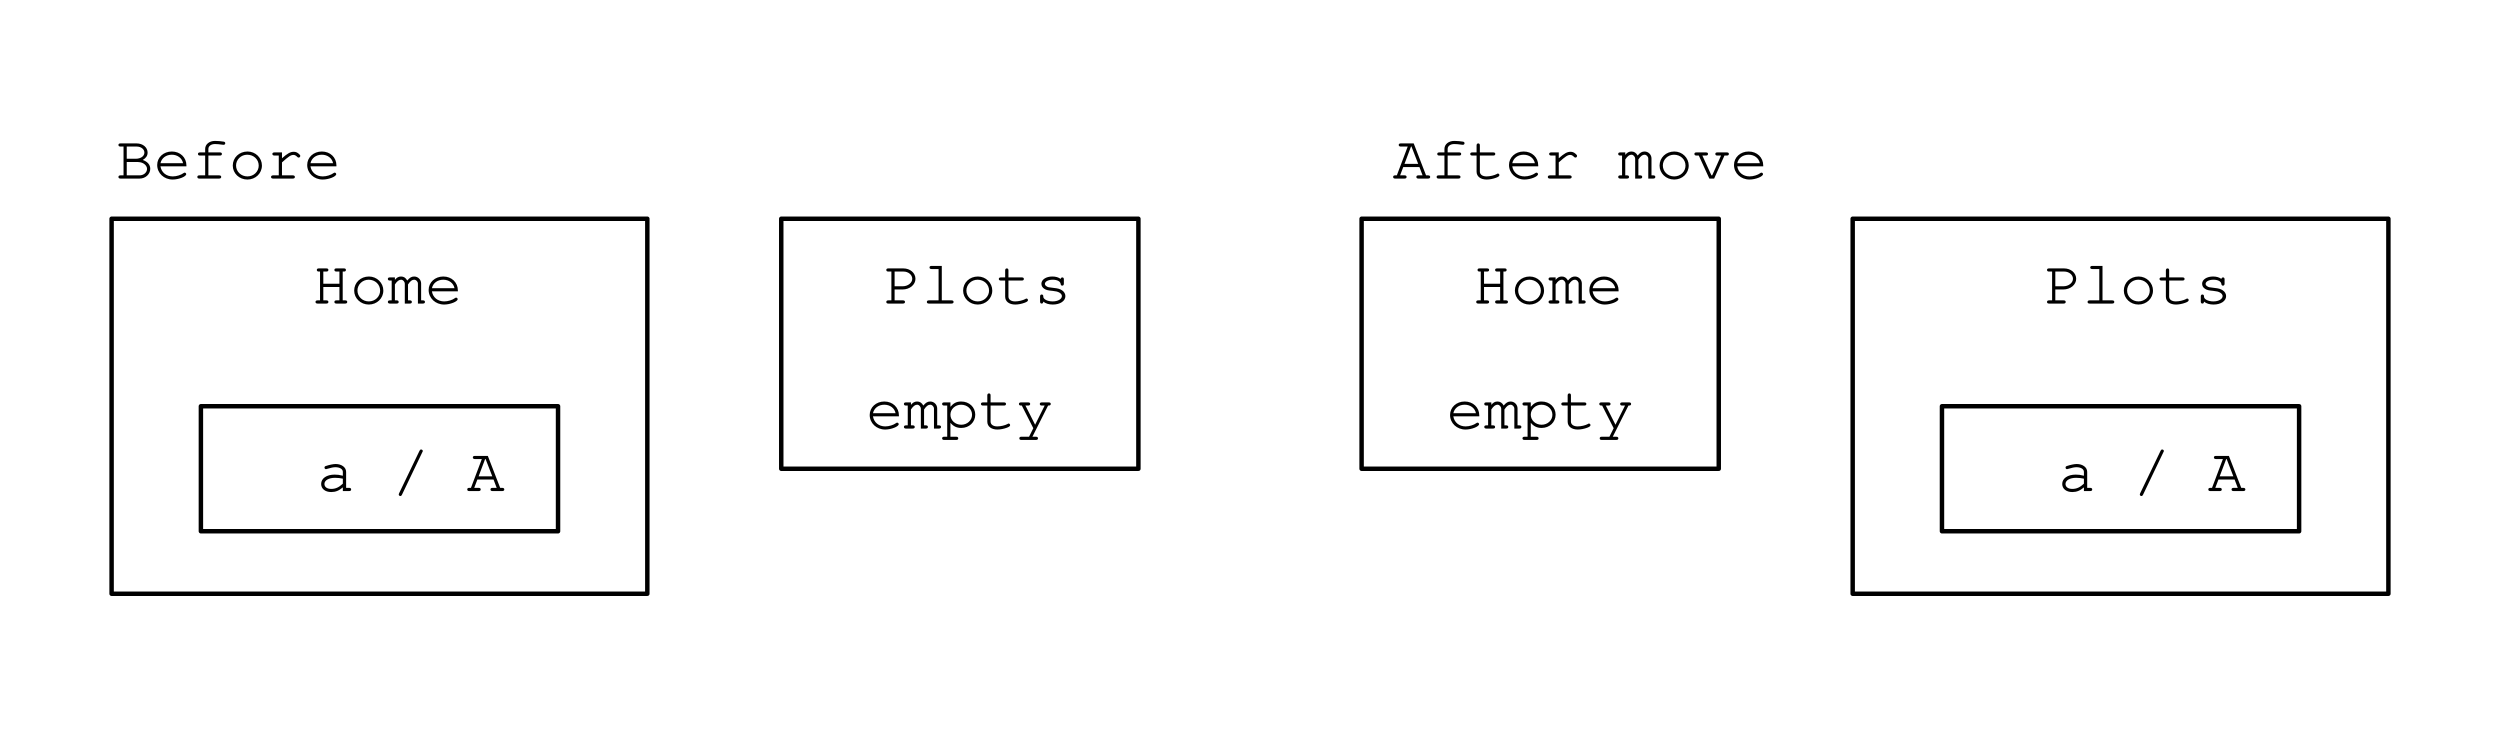
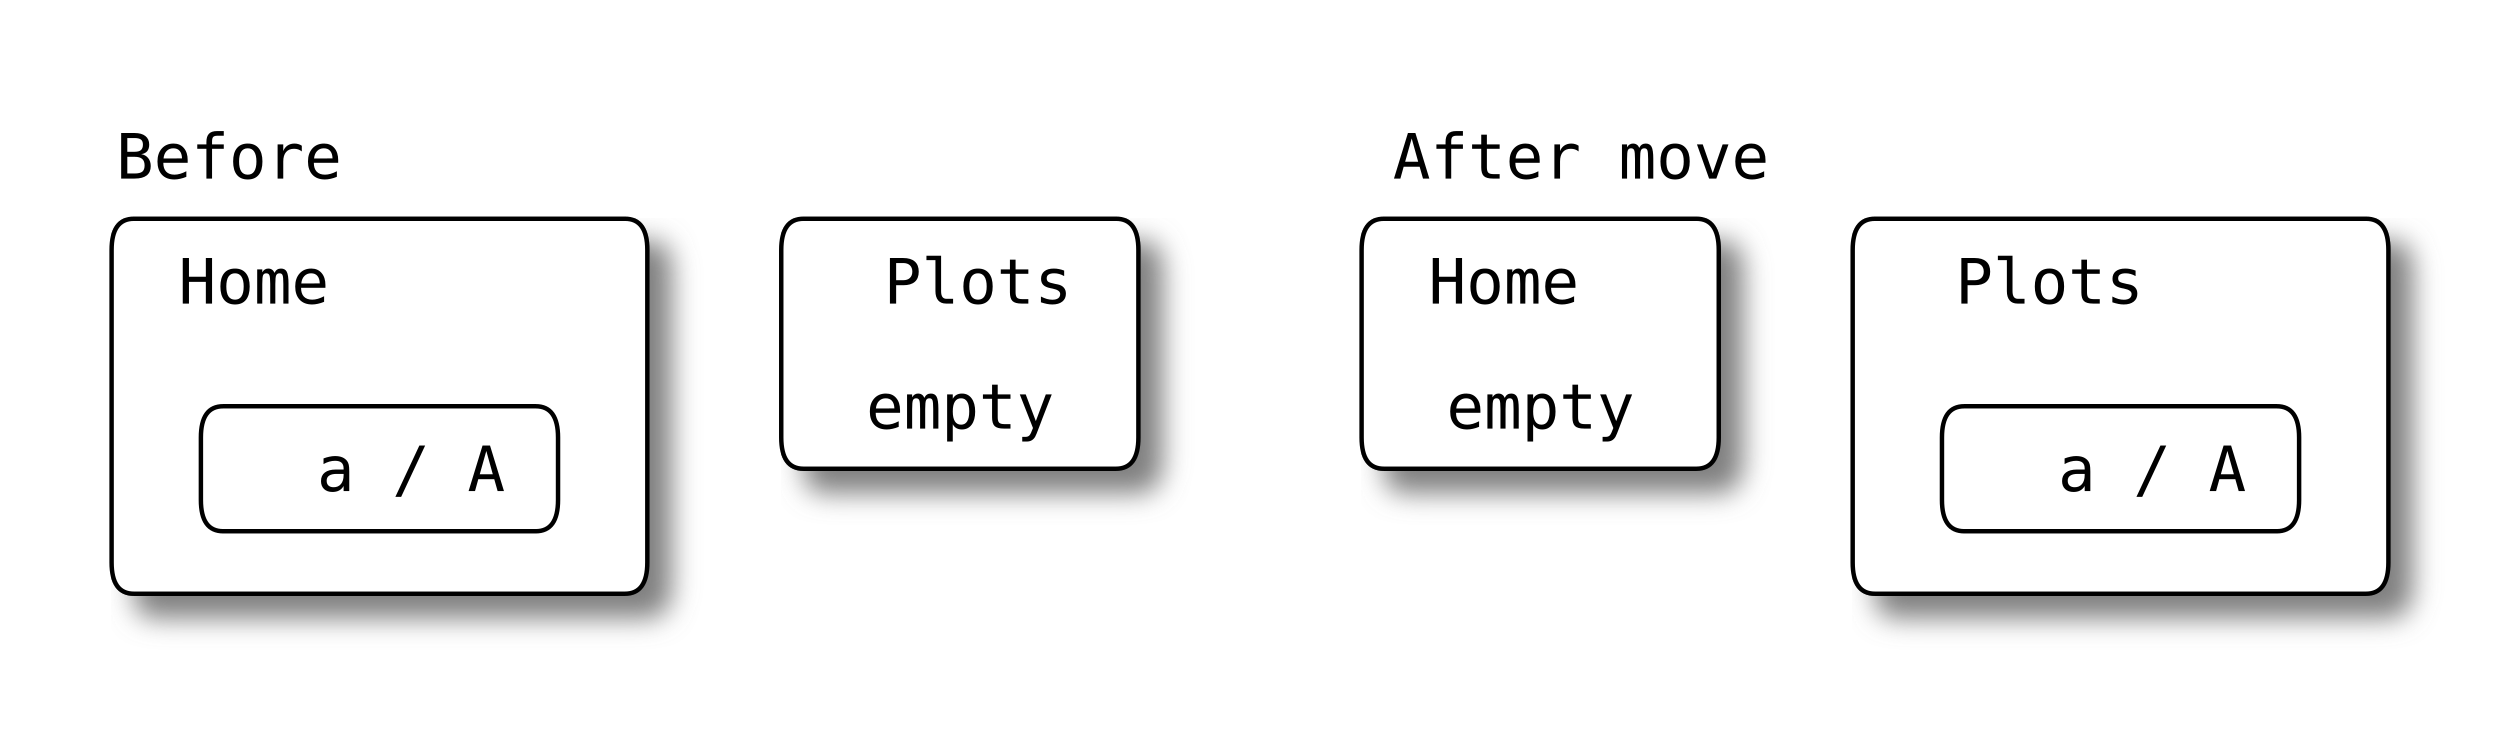
<svg xmlns="http://www.w3.org/2000/svg" width="560" height="168" shape-rendering="geometricPrecision" version="1.0">
  <defs>
    <filter id="f2" x="0" y="0" width="200%" height="200%">
      <feOffset result="offOut" in="SourceGraphic" dx="5" dy="5" />
      <feGaussianBlur result="blurOut" in="offOut" stdDeviation="3" />
      <feBlend in="SourceGraphic" in2="blurOut" mode="normal" />
    </filter>
  </defs>
  <g stroke-width="1" stroke-linecap="square" stroke-linejoin="round">
    <rect x="0" y="0" width="560" height="168" style="fill: #ffffff" />
-     <path stroke="#000000" stroke-width="1,000000" stroke-linecap="round" stroke-linejoin="round" fill="white" d="M25.0 49.0 L25.0 133.0 L145.0 133.0 L145.0 49.0 z" />
-     <path stroke="#000000" stroke-width="1,000000" stroke-linecap="round" stroke-linejoin="round" fill="white" d="M415.0 133.0 L415.0 49.0 L535.0 49.0 L535.0 133.0 z" />
-     <path stroke="#000000" stroke-width="1,000000" stroke-linecap="round" stroke-linejoin="round" fill="white" d="M175.0 49.0 L175.0 105.0 L255.0 105.0 L255.0 49.0 z" />
-     <path stroke="#000000" stroke-width="1,000000" stroke-linecap="round" stroke-linejoin="round" fill="white" d="M305.0 49.0 L305.0 105.0 L385.0 105.0 L385.0 49.0 z" />
-     <path stroke="#000000" stroke-width="1,000000" stroke-linecap="round" stroke-linejoin="round" fill="white" d="M125.0 91.0 L125.0 119.0 L45.0 119.0 L45.0 91.0 z" />
-     <path stroke="#000000" stroke-width="1,000000" stroke-linecap="round" stroke-linejoin="round" fill="white" d="M435.0 119.0 L515.0 119.0 L515.0 91.0 L435.0 91.0 z" />
-     <text x="26" y="40" font-family="Courier" font-size="14" stroke="none" fill="#000000">Before</text>
-     <text x="71" y="110" font-family="Courier" font-size="14" stroke="none" fill="#000000">a / A</text>
-     <text x="70" y="68" font-family="Courier" font-size="14" stroke="none" fill="#000000">Home</text>
-     <text x="198" y="68" font-family="Courier" font-size="14" stroke="none" fill="#000000">Plots</text>
-     <text x="194" y="96" font-family="Courier" font-size="14" stroke="none" fill="#000000">empty</text>
-     <text x="312" y="40" font-family="Courier" font-size="14" stroke="none" fill="#000000">After move</text>
-     <text x="330" y="68" font-family="Courier" font-size="14" stroke="none" fill="#000000">Home</text>
-     <text x="324" y="96" font-family="Courier" font-size="14" stroke="none" fill="#000000">empty</text>
-     <text x="461" y="110" font-family="Courier" font-size="14" stroke="none" fill="#000000">a / A</text>
-     <text x="458" y="68" font-family="Courier" font-size="14" stroke="none" fill="#000000">Plots</text>
+     <path stroke="gray" fill="gray" filter="url(#f2)" d="M30.0 49.0 Q25.0 49.0 25.0 56.0 L25.0 126.0 Q25.0 133.0 30.0 133.0 L140.0 133.0 L140.0 133.0 Q145.0 133.0 145.0 126.0 L145.0 56.0 L145.0 56.0 Q145.0 49.0 140.0 49.0 L30.0 49.0 z" />
+     <path stroke="gray" fill="gray" filter="url(#f2)" d="M420.0 133.0 Q415.0 133.0 415.0 126.0 L415.0 56.0 Q415.0 49.0 420.0 49.0 L530.0 49.0 L530.0 49.0 Q535.0 49.0 535.0 56.0 L535.0 126.0 L535.0 126.0 Q535.0 133.0 530.0 133.0 L420.0 133.0 z" />
+     <path stroke="gray" fill="gray" filter="url(#f2)" d="M180.0 49.0 Q175.0 49.0 175.0 56.0 L175.0 98.0 Q175.0 105.0 180.0 105.0 L250.0 105.0 L250.0 105.0 Q255.0 105.0 255.0 98.0 L255.0 56.0 L255.0 56.0 Q255.0 49.0 250.0 49.0 L180.0 49.0 z" />
+     <path stroke="gray" fill="gray" filter="url(#f2)" d="M310.0 49.0 Q305.0 49.0 305.0 56.0 L305.0 98.0 Q305.0 105.0 310.0 105.0 L380.0 105.0 L380.0 105.0 Q385.0 105.0 385.0 98.0 L385.0 56.0 L385.0 56.0 Q385.0 49.0 380.0 49.0 L310.0 49.0 z" />
+     <path stroke="gray" fill="gray" filter="url(#f2)" d="M120.0 91.0 Q125.0 91.0 125.0 98.0 L125.0 112.0 Q125.0 119.0 120.0 119.0 L50.0 119.0 L50.0 119.0 Q45.0 119.0 45.0 112.0 L45.0 98.0 L45.0 98.0 Q45.0 91.0 50.0 91.0 L120.0 91.0 z" />
+     <path stroke="gray" fill="gray" filter="url(#f2)" d="M435.0 112.0 Q435.0 119.0 440.0 119.0 L510.0 119.0 Q515.0 119.0 515.0 112.0 L515.0 98.0 L515.0 98.0 Q515.0 91.0 510.0 91.0 L440.0 91.0 L440.0 91.0 Q435.0 91.0 435.0 98.0 L435.0 112.0 z" />
+     <path stroke="#000000" stroke-width="1,000000" stroke-linecap="round" stroke-linejoin="round" fill="white" d="M30.0 49.0 Q25.0 49.0 25.0 56.0 L25.0 126.0 Q25.0 133.0 30.0 133.0 L140.0 133.0 L140.0 133.0 Q145.0 133.0 145.0 126.0 L145.0 56.0 L145.0 56.0 Q145.0 49.0 140.0 49.0 L30.0 49.0 z" />
+     <path stroke="#000000" stroke-width="1,000000" stroke-linecap="round" stroke-linejoin="round" fill="white" d="M420.0 133.0 Q415.0 133.0 415.0 126.0 L415.0 56.0 Q415.0 49.0 420.0 49.0 L530.0 49.0 L530.0 49.0 Q535.0 49.0 535.0 56.0 L535.0 126.0 L535.0 126.0 Q535.0 133.0 530.0 133.0 L420.0 133.0 z" />
+     <path stroke="#000000" stroke-width="1,000000" stroke-linecap="round" stroke-linejoin="round" fill="white" d="M180.0 49.0 Q175.0 49.0 175.0 56.0 L175.0 98.0 Q175.0 105.0 180.0 105.0 L250.0 105.0 L250.0 105.0 Q255.0 105.0 255.0 98.0 L255.0 56.0 L255.0 56.0 Q255.0 49.0 250.0 49.0 L180.0 49.0 z" />
+     <path stroke="#000000" stroke-width="1,000000" stroke-linecap="round" stroke-linejoin="round" fill="white" d="M310.0 49.0 Q305.0 49.0 305.0 56.0 L305.0 98.0 Q305.0 105.0 310.0 105.0 L380.0 105.0 L380.0 105.0 Q385.0 105.0 385.0 98.0 L385.0 56.0 L385.0 56.0 Q385.0 49.0 380.0 49.0 L310.0 49.0 z" />
+     <path stroke="#000000" stroke-width="1,000000" stroke-linecap="round" stroke-linejoin="round" fill="white" d="M120.0 91.0 Q125.0 91.0 125.0 98.0 L125.0 112.0 Q125.0 119.0 120.0 119.0 L50.0 119.0 L50.0 119.0 Q45.0 119.0 45.0 112.0 L45.0 98.0 L45.0 98.0 Q45.0 91.0 50.0 91.0 L120.0 91.0 z" />
+     <path stroke="#000000" stroke-width="1,000000" stroke-linecap="round" stroke-linejoin="round" fill="white" d="M435.0 112.0 Q435.0 119.0 440.0 119.0 L510.0 119.0 Q515.0 119.0 515.0 112.0 L515.0 98.0 L515.0 98.0 Q515.0 91.0 510.0 91.0 L440.0 91.0 L440.0 91.0 Q435.0 91.0 435.0 98.0 L435.0 112.0 z" />
+     <text x="26" y="40" font-family="Fira Code, Consolas, monospace" font-size="14" stroke="none" fill="#000000">Before</text>
+     <text x="40" y="68" font-family="Fira Code, Consolas, monospace" font-size="14" stroke="none" fill="#000000">Home</text>
+     <text x="71" y="110" font-family="Fira Code, Consolas, monospace" font-size="14" stroke="none" fill="#000000">a / A</text>
+     <text x="198" y="68" font-family="Fira Code, Consolas, monospace" font-size="14" stroke="none" fill="#000000">Plots</text>
+     <text x="194" y="96" font-family="Fira Code, Consolas, monospace" font-size="14" stroke="none" fill="#000000">empty</text>
+     <text x="312" y="40" font-family="Fira Code, Consolas, monospace" font-size="14" stroke="none" fill="#000000">After move</text>
+     <text x="324" y="96" font-family="Fira Code, Consolas, monospace" font-size="14" stroke="none" fill="#000000">empty</text>
+     <text x="320" y="68" font-family="Fira Code, Consolas, monospace" font-size="14" stroke="none" fill="#000000">Home</text>
+     <text x="438" y="68" font-family="Fira Code, Consolas, monospace" font-size="14" stroke="none" fill="#000000">Plots</text>
+     <text x="461" y="110" font-family="Fira Code, Consolas, monospace" font-size="14" stroke="none" fill="#000000">a / A</text>
  </g>
</svg>
